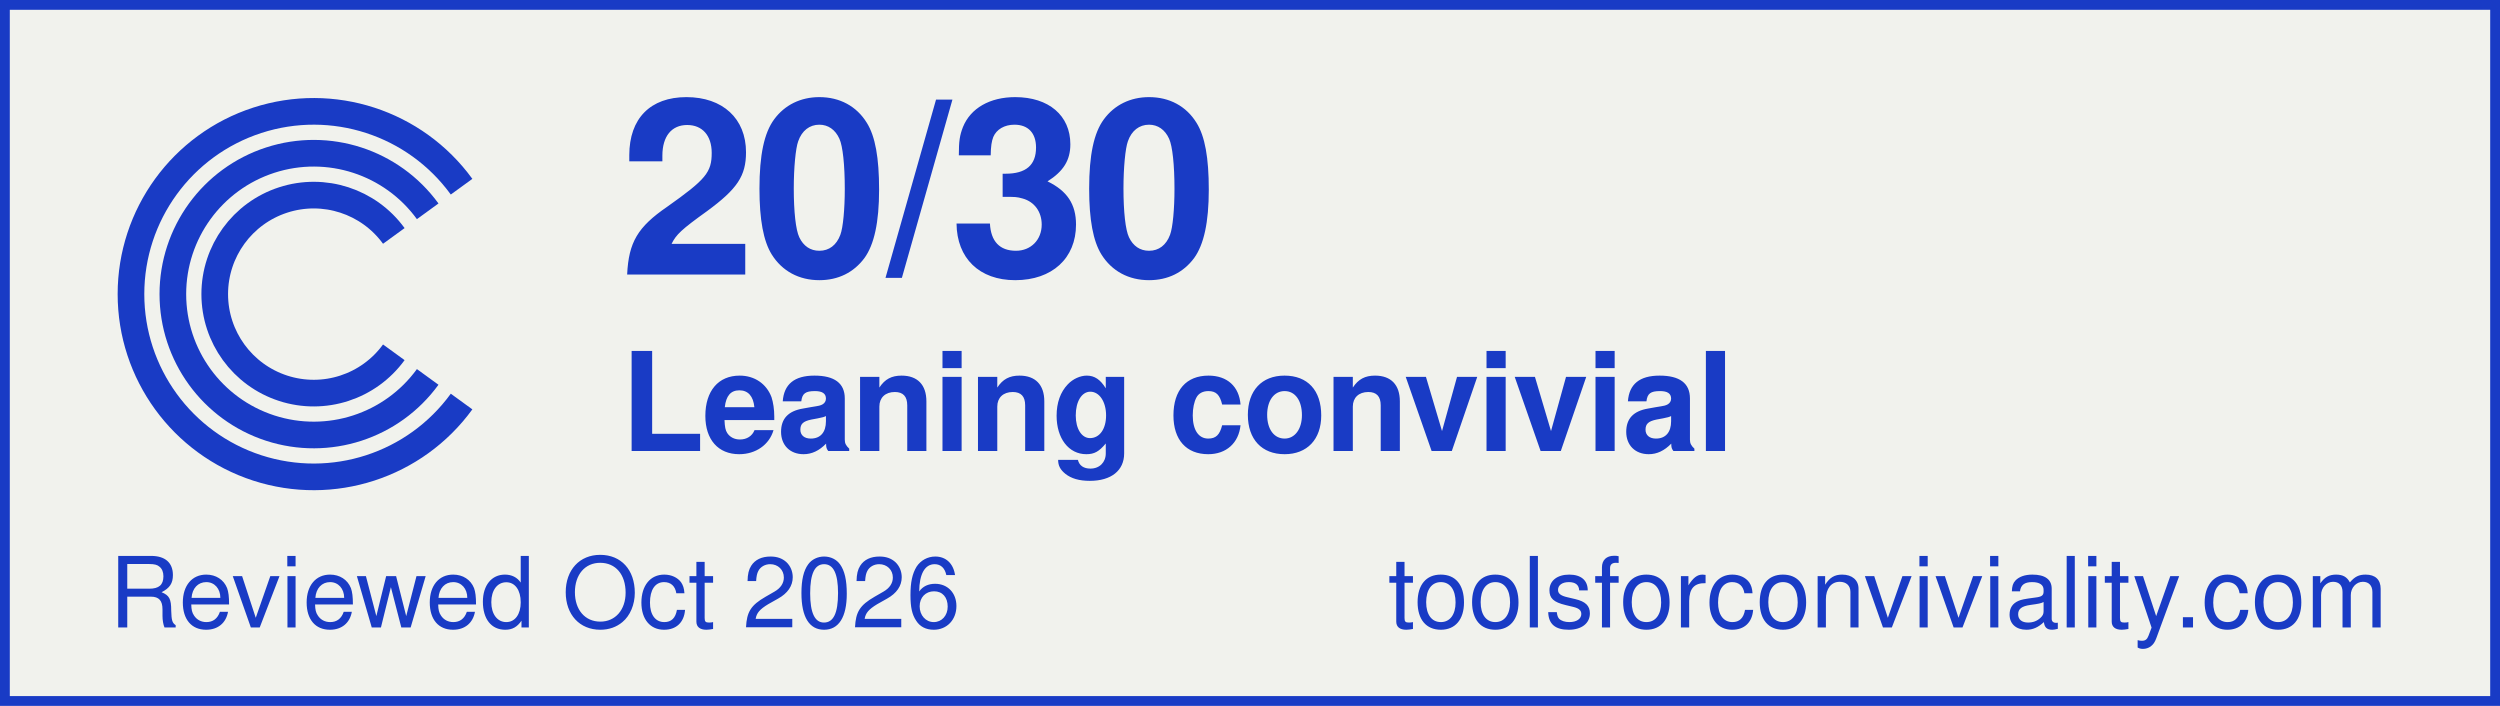
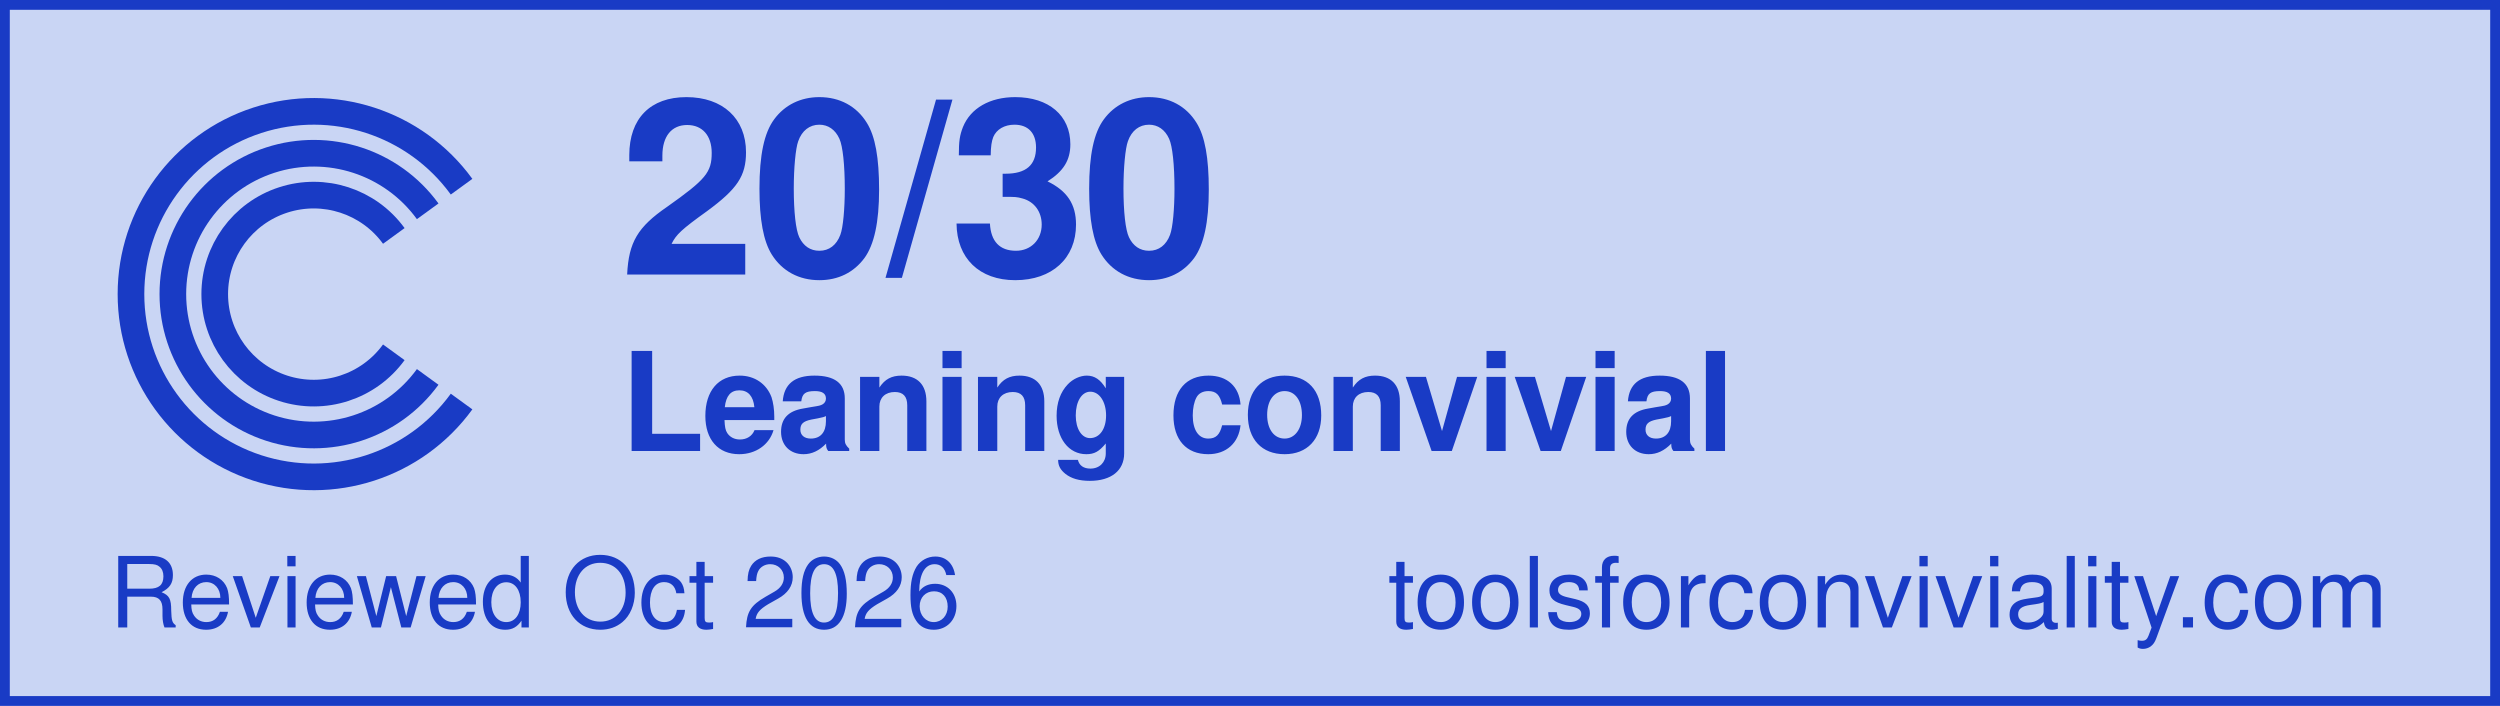
<svg xmlns="http://www.w3.org/2000/svg" width="255" height="72" viewBox="0 0 255 72" role="img" aria-labelledby="title desc">
-   <rect width="255" height="72" fill="#f1f2ed" />
+   <rect width="255" height="72" fill="#c9d5f4" />
  <rect x="0.5" y="0.5" width="254" height="71" fill="none" stroke="#193bc5" stroke-width="1" />
  <g id="label" fill="#193bc5">
    <g id="c-mark" color="#193bc5" transform="translate(5.087379 5.145631) scale(0.1941748)">
      <path d="M216.266 71.573 A96 96 0 1 0 216.266 184.427" fill="none" stroke="currentColor" stroke-width="14" stroke-linecap="butt" stroke-linejoin="round" />
      <path d="M198.467 84.504 A74 74 0 1 0 198.467 171.496" fill="none" stroke="currentColor" stroke-width="14" stroke-linecap="butt" stroke-linejoin="round" />
      <path d="M180.669 97.435 A52 52 0 1 0 180.669 158.565" fill="none" stroke="currentColor" stroke-width="14" stroke-linecap="butt" stroke-linejoin="round" />
    </g>
    <text id="score" x="63.219" y="28" font-family="Helvetica, Arial, sans-serif" font-size="25" font-weight="700" letter-spacing="-0.375">20/30</text>
    <text id="verdict" x="63.3" y="46" font-family="Helvetica, Arial, sans-serif" font-size="14" font-weight="700" letter-spacing="-0.21">Leaning convivial</text>
    <text id="review-date" x="11.121" y="64" font-family="Helvetica, Arial, sans-serif" font-size="10" font-weight="400" letter-spacing="0">Reviewed Oct 2026</text>
    <text id="attribution" x="141.574" y="64" font-family="Helvetica, Arial, sans-serif" font-size="10" font-weight="400" letter-spacing="0">toolsforconviviality.com</text>
  </g>
</svg>
